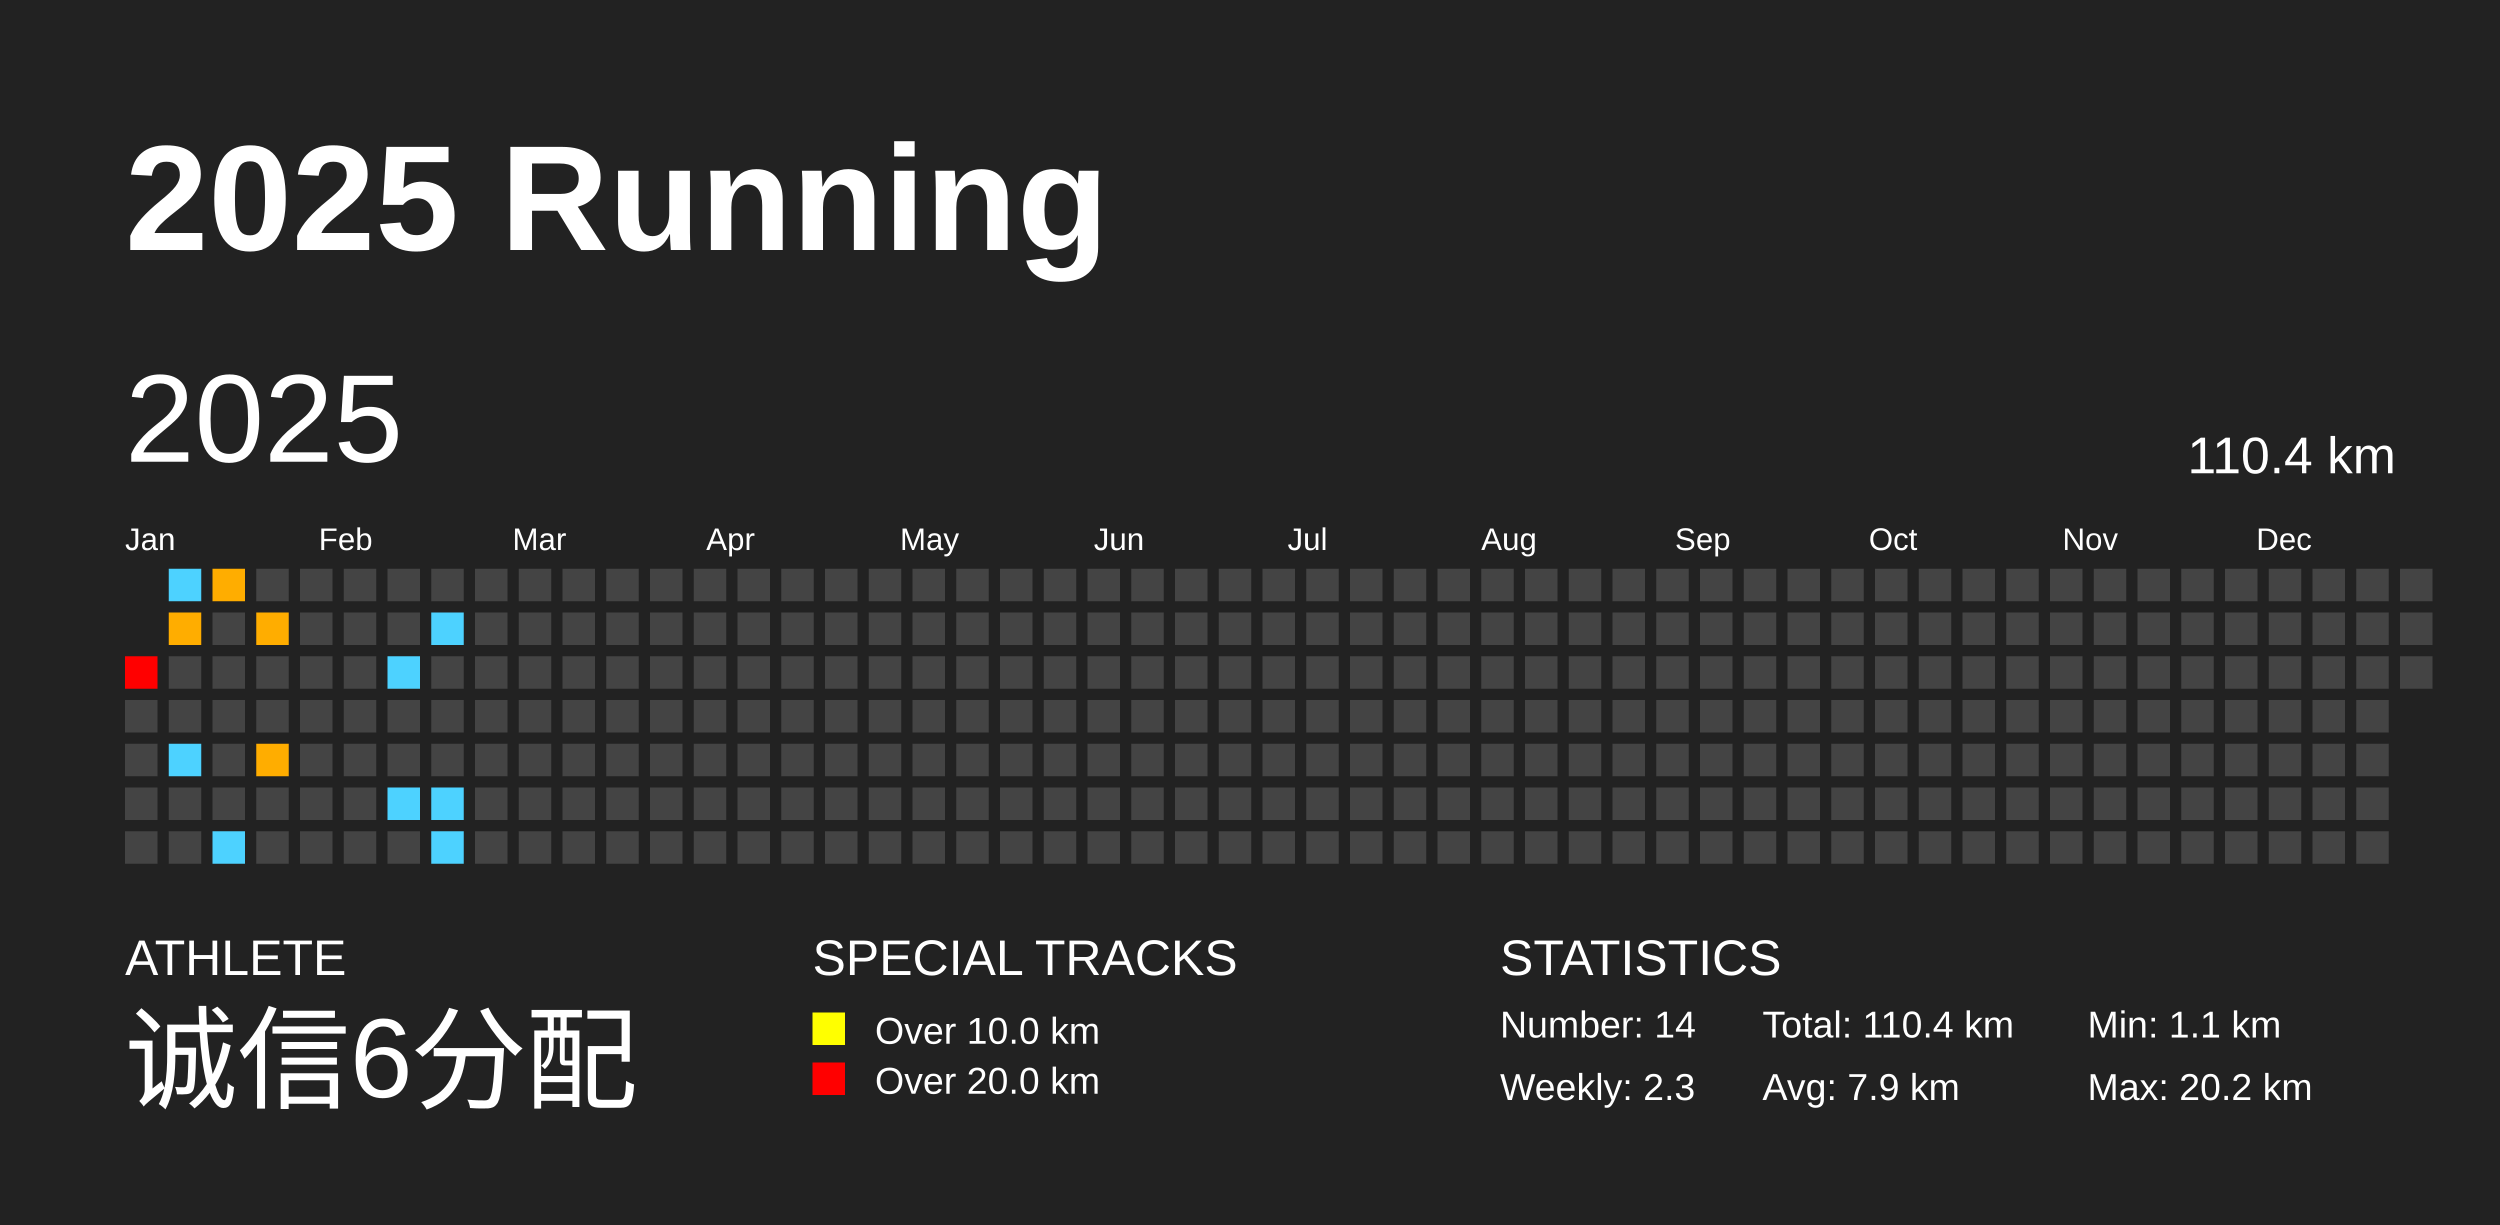
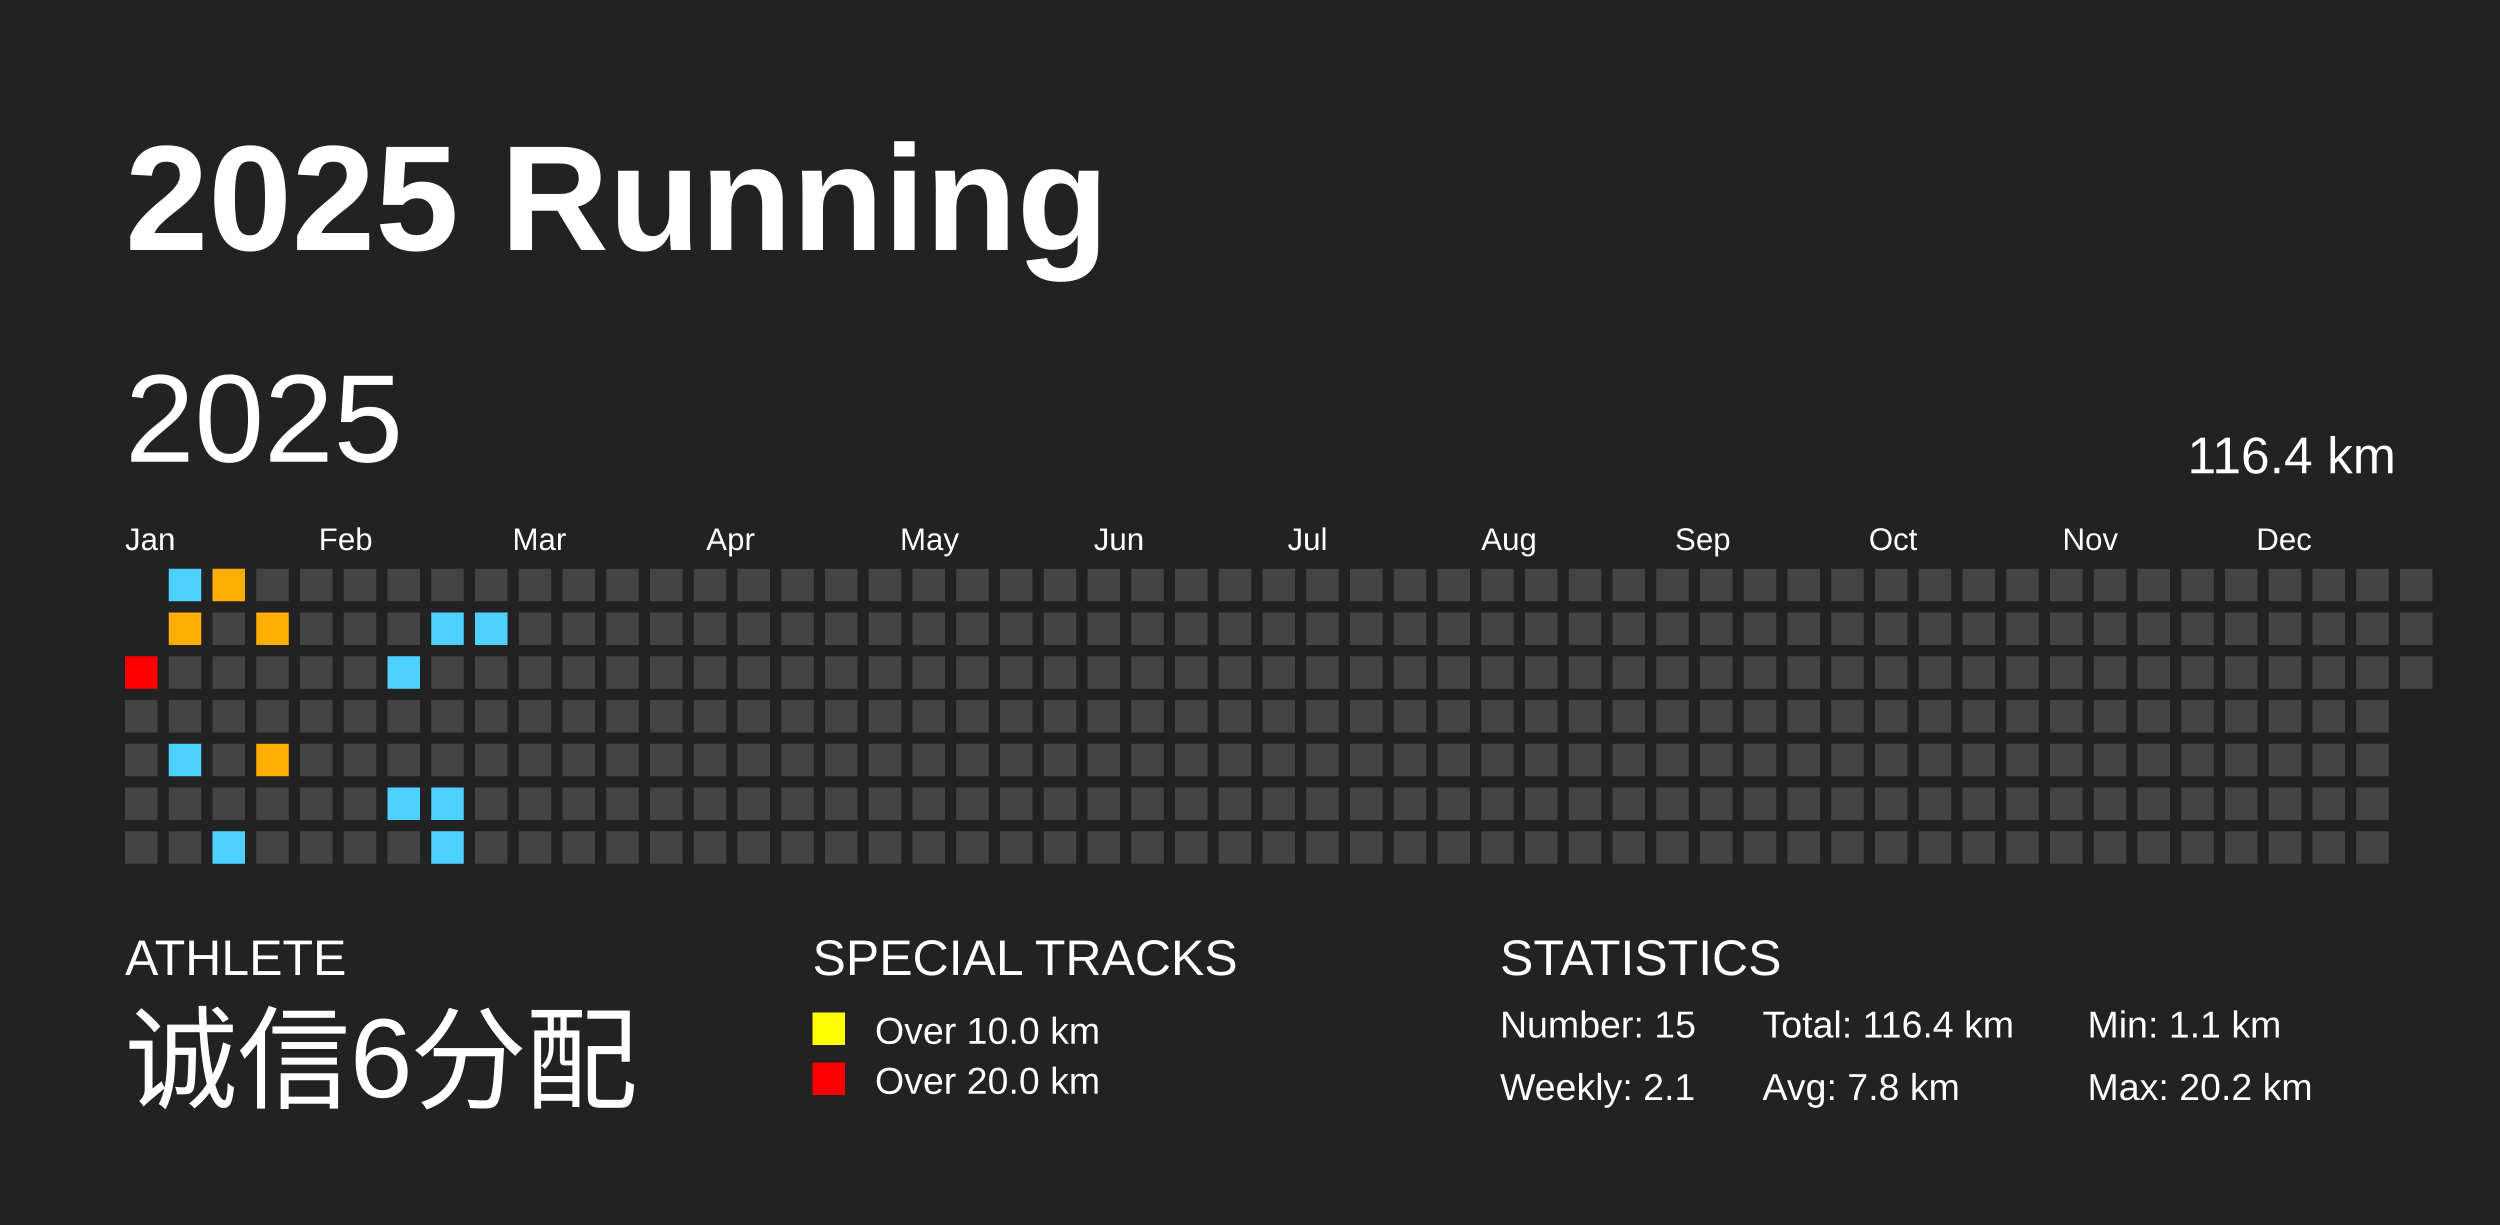
<svg xmlns="http://www.w3.org/2000/svg" baseProfile="full" height="98mm" version="1.1" viewBox="0,0,200,98" width="200mm">
  <defs />
  <rect fill="#222222" height="98" width="200" x="0" y="0" />
  <text fill="#FFFFFF" style="font-size:12px; font-family:Arial; font-weight:bold;" x="10" y="20">2025 Running</text>
  <text fill="#FFFFFF" style="font-size:4px; font-family:Arial" x="10" y="78">ATHLETE</text>
  <text fill="#FFFFFF" style="font-size:9px; font-family:Arial" x="10" y="88">诚信6分配</text>
  <text fill="#FFFFFF" style="font-size:4px; font-family:Arial" x="65" y="78">SPECIAL TRACKS</text>
  <rect fill="yellow" height="2.6" width="2.6" x="65" y="81" />
  <text fill="#FFFFFF" style="font-size:3px; font-family:Arial" x="70" y="83.5">Over 10.0 km</text>
  <rect fill="red" height="2.6" width="2.6" x="65" y="85" />
  <text fill="#FFFFFF" style="font-size:3px; font-family:Arial" x="70" y="87.5">Over 20.0 km</text>
  <text fill="#FFFFFF" style="font-size:4px; font-family:Arial" x="120" y="78">STATISTICS</text>
-   <text fill="#FFFFFF" style="font-size:3px; font-family:Arial" x="120" y="83">Number: 14</text>
-   <text fill="#FFFFFF" style="font-size:3px; font-family:Arial" x="120" y="88">Weekly: 2.3</text>
-   <text fill="#FFFFFF" style="font-size:3px; font-family:Arial" x="141" y="83">Total: 110.4 km</text>
-   <text fill="#FFFFFF" style="font-size:3px; font-family:Arial" x="141" y="88">Avg: 7.9 km</text>
+   <text fill="#FFFFFF" style="font-size:3px; font-family:Arial" x="120" y="83">Number: 15</text>
+   <text fill="#FFFFFF" style="font-size:3px; font-family:Arial" x="120" y="88">Weekly: 2.1</text>
+   <text fill="#FFFFFF" style="font-size:3px; font-family:Arial" x="141" y="83">Total: 116.4 km</text>
+   <text fill="#FFFFFF" style="font-size:3px; font-family:Arial" x="141" y="88">Avg: 7.8 km</text>
  <text fill="#FFFFFF" style="font-size:3px; font-family:Arial" x="167" y="83">Min: 1.1 km</text>
  <text fill="#FFFFFF" style="font-size:3px; font-family:Arial" x="167" y="88">Max: 20.2 km</text>
  <text dominant-baseline="hanging" fill="#FFFFFF" style="font-size:10.0px; font-family:Arial;" x="10" y="30">2025</text>
-   <text dominant-baseline="hanging" fill="#FFFFFF" style="font-size:4.125px; font-family:Arial;" x="175" y="35">110.4 km</text>
+   <text dominant-baseline="hanging" fill="#FFFFFF" style="font-size:4.125px; font-family:Arial;" x="175" y="35">116.4 km</text>
  <text fill="#FFFFFF" style="font-size:2.5px; font-family:Arial" x="10.0" y="44">Jan</text>
  <text fill="#FFFFFF" style="font-size:2.5px; font-family:Arial" x="25.5" y="44">Feb</text>
  <text fill="#FFFFFF" style="font-size:2.5px; font-family:Arial" x="41.0" y="44">Mar</text>
  <text fill="#FFFFFF" style="font-size:2.5px; font-family:Arial" x="56.5" y="44">Apr</text>
  <text fill="#FFFFFF" style="font-size:2.5px; font-family:Arial" x="72.0" y="44">May</text>
  <text fill="#FFFFFF" style="font-size:2.5px; font-family:Arial" x="87.5" y="44">Jun</text>
  <text fill="#FFFFFF" style="font-size:2.5px; font-family:Arial" x="103.0" y="44">Jul</text>
  <text fill="#FFFFFF" style="font-size:2.5px; font-family:Arial" x="118.5" y="44">Aug</text>
  <text fill="#FFFFFF" style="font-size:2.5px; font-family:Arial" x="134.0" y="44">Sep</text>
  <text fill="#FFFFFF" style="font-size:2.5px; font-family:Arial" x="149.5" y="44">Oct</text>
  <text fill="#FFFFFF" style="font-size:2.5px; font-family:Arial" x="165.0" y="44">Nov</text>
  <text fill="#FFFFFF" style="font-size:2.5px; font-family:Arial" x="180.5" y="44">Dec</text>
  <rect fill="red" height="2.6" width="2.6" x="10.0" y="52.5" />
  <rect fill="#444444" height="2.6" width="2.6" x="10.0" y="56.0" />
  <rect fill="#444444" height="2.6" width="2.6" x="10.0" y="59.5" />
  <rect fill="#444444" height="2.6" width="2.6" x="10.0" y="63.0" />
  <rect fill="#444444" height="2.6" width="2.6" x="10.0" y="66.5" />
  <rect fill="#4dd2ff" height="2.6" width="2.6" x="13.5" y="45.5" />
  <rect fill="#ffad00" height="2.6" width="2.6" x="13.5" y="49.0" />
  <rect fill="#444444" height="2.6" width="2.6" x="13.5" y="52.5" />
  <rect fill="#444444" height="2.6" width="2.6" x="13.5" y="56.0" />
  <rect fill="#4dd2ff" height="2.6" width="2.6" x="13.5" y="59.5" />
  <rect fill="#444444" height="2.6" width="2.6" x="13.5" y="63.0" />
  <rect fill="#444444" height="2.6" width="2.6" x="13.5" y="66.5" />
  <rect fill="#ffad00" height="2.6" width="2.6" x="17.0" y="45.5" />
  <rect fill="#444444" height="2.6" width="2.6" x="17.0" y="49.0" />
  <rect fill="#444444" height="2.6" width="2.6" x="17.0" y="52.5" />
  <rect fill="#444444" height="2.6" width="2.6" x="17.0" y="56.0" />
  <rect fill="#444444" height="2.6" width="2.6" x="17.0" y="59.5" />
  <rect fill="#444444" height="2.6" width="2.6" x="17.0" y="63.0" />
  <rect fill="#4dd2ff" height="2.6" width="2.6" x="17.0" y="66.5" />
  <rect fill="#444444" height="2.6" width="2.6" x="20.5" y="45.5" />
  <rect fill="#ffad00" height="2.6" width="2.6" x="20.5" y="49.0" />
  <rect fill="#444444" height="2.6" width="2.6" x="20.5" y="52.5" />
  <rect fill="#444444" height="2.6" width="2.6" x="20.5" y="56.0" />
  <rect fill="#ffad00" height="2.6" width="2.6" x="20.5" y="59.5" />
  <rect fill="#444444" height="2.6" width="2.6" x="20.5" y="63.0" />
  <rect fill="#444444" height="2.6" width="2.6" x="20.5" y="66.5" />
  <rect fill="#444444" height="2.6" width="2.6" x="24.0" y="45.5" />
  <rect fill="#444444" height="2.6" width="2.6" x="24.0" y="49.0" />
  <rect fill="#444444" height="2.6" width="2.6" x="24.0" y="52.5" />
  <rect fill="#444444" height="2.6" width="2.6" x="24.0" y="56.0" />
  <rect fill="#444444" height="2.6" width="2.6" x="24.0" y="59.5" />
  <rect fill="#444444" height="2.6" width="2.6" x="24.0" y="63.0" />
  <rect fill="#444444" height="2.6" width="2.6" x="24.0" y="66.5" />
  <rect fill="#444444" height="2.6" width="2.6" x="27.5" y="45.5" />
  <rect fill="#444444" height="2.6" width="2.6" x="27.5" y="49.0" />
  <rect fill="#444444" height="2.6" width="2.6" x="27.5" y="52.5" />
  <rect fill="#444444" height="2.6" width="2.6" x="27.5" y="56.0" />
  <rect fill="#444444" height="2.6" width="2.6" x="27.5" y="59.5" />
  <rect fill="#444444" height="2.6" width="2.6" x="27.5" y="63.0" />
  <rect fill="#444444" height="2.6" width="2.6" x="27.5" y="66.5" />
  <rect fill="#444444" height="2.6" width="2.6" x="31.0" y="45.5" />
  <rect fill="#444444" height="2.6" width="2.6" x="31.0" y="49.0" />
  <rect fill="#4dd2ff" height="2.6" width="2.6" x="31.0" y="52.5" />
  <rect fill="#444444" height="2.6" width="2.6" x="31.0" y="56.0" />
  <rect fill="#444444" height="2.6" width="2.6" x="31.0" y="59.5" />
  <rect fill="#4dd2ff" height="2.6" width="2.6" x="31.0" y="63.0" />
  <rect fill="#444444" height="2.6" width="2.6" x="31.0" y="66.5" />
  <rect fill="#444444" height="2.6" width="2.6" x="34.5" y="45.5" />
  <rect fill="#4dd2ff" height="2.6" width="2.6" x="34.5" y="49.0" />
  <rect fill="#444444" height="2.6" width="2.6" x="34.5" y="52.5" />
  <rect fill="#444444" height="2.6" width="2.6" x="34.5" y="56.0" />
  <rect fill="#444444" height="2.6" width="2.6" x="34.5" y="59.5" />
  <rect fill="#4dd2ff" height="2.6" width="2.6" x="34.5" y="63.0" />
  <rect fill="#4dd2ff" height="2.6" width="2.6" x="34.5" y="66.5" />
  <rect fill="#444444" height="2.6" width="2.6" x="38.0" y="45.5" />
-   <rect fill="#444444" height="2.6" width="2.6" x="38.0" y="49.0" />
+   <rect fill="#4dd2ff" height="2.6" width="2.6" x="38.0" y="49.0" />
  <rect fill="#444444" height="2.6" width="2.6" x="38.0" y="52.5" />
  <rect fill="#444444" height="2.6" width="2.6" x="38.0" y="56.0" />
  <rect fill="#444444" height="2.6" width="2.6" x="38.0" y="59.5" />
  <rect fill="#444444" height="2.6" width="2.6" x="38.0" y="63.0" />
  <rect fill="#444444" height="2.6" width="2.6" x="38.0" y="66.5" />
  <rect fill="#444444" height="2.6" width="2.6" x="41.5" y="45.5" />
  <rect fill="#444444" height="2.6" width="2.6" x="41.5" y="49.0" />
  <rect fill="#444444" height="2.6" width="2.6" x="41.5" y="52.5" />
  <rect fill="#444444" height="2.6" width="2.6" x="41.5" y="56.0" />
  <rect fill="#444444" height="2.6" width="2.6" x="41.5" y="59.5" />
  <rect fill="#444444" height="2.6" width="2.6" x="41.5" y="63.0" />
  <rect fill="#444444" height="2.6" width="2.6" x="41.5" y="66.5" />
  <rect fill="#444444" height="2.6" width="2.6" x="45.0" y="45.5" />
  <rect fill="#444444" height="2.6" width="2.6" x="45.0" y="49.0" />
  <rect fill="#444444" height="2.6" width="2.6" x="45.0" y="52.5" />
  <rect fill="#444444" height="2.6" width="2.6" x="45.0" y="56.0" />
  <rect fill="#444444" height="2.6" width="2.6" x="45.0" y="59.5" />
  <rect fill="#444444" height="2.6" width="2.6" x="45.0" y="63.0" />
  <rect fill="#444444" height="2.6" width="2.6" x="45.0" y="66.5" />
  <rect fill="#444444" height="2.6" width="2.6" x="48.5" y="45.5" />
  <rect fill="#444444" height="2.6" width="2.6" x="48.5" y="49.0" />
  <rect fill="#444444" height="2.6" width="2.6" x="48.5" y="52.5" />
  <rect fill="#444444" height="2.6" width="2.6" x="48.5" y="56.0" />
  <rect fill="#444444" height="2.6" width="2.6" x="48.5" y="59.5" />
  <rect fill="#444444" height="2.6" width="2.6" x="48.5" y="63.0" />
  <rect fill="#444444" height="2.6" width="2.6" x="48.5" y="66.5" />
  <rect fill="#444444" height="2.6" width="2.6" x="52.0" y="45.5" />
  <rect fill="#444444" height="2.6" width="2.6" x="52.0" y="49.0" />
  <rect fill="#444444" height="2.6" width="2.6" x="52.0" y="52.5" />
  <rect fill="#444444" height="2.6" width="2.6" x="52.0" y="56.0" />
  <rect fill="#444444" height="2.6" width="2.6" x="52.0" y="59.5" />
  <rect fill="#444444" height="2.6" width="2.6" x="52.0" y="63.0" />
  <rect fill="#444444" height="2.6" width="2.6" x="52.0" y="66.5" />
  <rect fill="#444444" height="2.6" width="2.6" x="55.5" y="45.5" />
  <rect fill="#444444" height="2.6" width="2.6" x="55.5" y="49.0" />
  <rect fill="#444444" height="2.6" width="2.6" x="55.5" y="52.5" />
  <rect fill="#444444" height="2.6" width="2.6" x="55.5" y="56.0" />
  <rect fill="#444444" height="2.6" width="2.6" x="55.5" y="59.5" />
  <rect fill="#444444" height="2.6" width="2.6" x="55.5" y="63.0" />
  <rect fill="#444444" height="2.6" width="2.6" x="55.5" y="66.5" />
  <rect fill="#444444" height="2.6" width="2.6" x="59.0" y="45.5" />
  <rect fill="#444444" height="2.6" width="2.6" x="59.0" y="49.0" />
  <rect fill="#444444" height="2.6" width="2.6" x="59.0" y="52.5" />
  <rect fill="#444444" height="2.6" width="2.6" x="59.0" y="56.0" />
  <rect fill="#444444" height="2.6" width="2.6" x="59.0" y="59.5" />
  <rect fill="#444444" height="2.6" width="2.6" x="59.0" y="63.0" />
  <rect fill="#444444" height="2.6" width="2.6" x="59.0" y="66.5" />
  <rect fill="#444444" height="2.6" width="2.6" x="62.5" y="45.5" />
  <rect fill="#444444" height="2.6" width="2.6" x="62.5" y="49.0" />
  <rect fill="#444444" height="2.6" width="2.6" x="62.5" y="52.5" />
  <rect fill="#444444" height="2.6" width="2.6" x="62.5" y="56.0" />
  <rect fill="#444444" height="2.6" width="2.6" x="62.5" y="59.5" />
  <rect fill="#444444" height="2.6" width="2.6" x="62.5" y="63.0" />
  <rect fill="#444444" height="2.6" width="2.6" x="62.5" y="66.5" />
  <rect fill="#444444" height="2.6" width="2.6" x="66.0" y="45.5" />
  <rect fill="#444444" height="2.6" width="2.6" x="66.0" y="49.0" />
  <rect fill="#444444" height="2.6" width="2.6" x="66.0" y="52.5" />
  <rect fill="#444444" height="2.6" width="2.6" x="66.0" y="56.0" />
  <rect fill="#444444" height="2.6" width="2.6" x="66.0" y="59.5" />
  <rect fill="#444444" height="2.6" width="2.6" x="66.0" y="63.0" />
  <rect fill="#444444" height="2.6" width="2.6" x="66.0" y="66.5" />
  <rect fill="#444444" height="2.6" width="2.6" x="69.5" y="45.5" />
  <rect fill="#444444" height="2.6" width="2.6" x="69.5" y="49.0" />
  <rect fill="#444444" height="2.6" width="2.6" x="69.5" y="52.5" />
  <rect fill="#444444" height="2.6" width="2.6" x="69.5" y="56.0" />
  <rect fill="#444444" height="2.6" width="2.6" x="69.5" y="59.5" />
  <rect fill="#444444" height="2.6" width="2.6" x="69.5" y="63.0" />
  <rect fill="#444444" height="2.6" width="2.6" x="69.5" y="66.5" />
  <rect fill="#444444" height="2.6" width="2.6" x="73.0" y="45.5" />
  <rect fill="#444444" height="2.6" width="2.6" x="73.0" y="49.0" />
  <rect fill="#444444" height="2.6" width="2.6" x="73.0" y="52.5" />
  <rect fill="#444444" height="2.6" width="2.6" x="73.0" y="56.0" />
  <rect fill="#444444" height="2.6" width="2.6" x="73.0" y="59.5" />
  <rect fill="#444444" height="2.6" width="2.6" x="73.0" y="63.0" />
  <rect fill="#444444" height="2.6" width="2.6" x="73.0" y="66.5" />
  <rect fill="#444444" height="2.6" width="2.6" x="76.5" y="45.5" />
  <rect fill="#444444" height="2.6" width="2.6" x="76.5" y="49.0" />
  <rect fill="#444444" height="2.6" width="2.6" x="76.5" y="52.5" />
  <rect fill="#444444" height="2.6" width="2.6" x="76.5" y="56.0" />
  <rect fill="#444444" height="2.6" width="2.6" x="76.5" y="59.5" />
  <rect fill="#444444" height="2.6" width="2.6" x="76.5" y="63.0" />
  <rect fill="#444444" height="2.6" width="2.6" x="76.5" y="66.5" />
  <rect fill="#444444" height="2.6" width="2.6" x="80.0" y="45.5" />
  <rect fill="#444444" height="2.6" width="2.6" x="80.0" y="49.0" />
  <rect fill="#444444" height="2.6" width="2.6" x="80.0" y="52.5" />
  <rect fill="#444444" height="2.6" width="2.6" x="80.0" y="56.0" />
  <rect fill="#444444" height="2.6" width="2.6" x="80.0" y="59.5" />
  <rect fill="#444444" height="2.6" width="2.6" x="80.0" y="63.0" />
  <rect fill="#444444" height="2.6" width="2.6" x="80.0" y="66.5" />
  <rect fill="#444444" height="2.6" width="2.6" x="83.5" y="45.5" />
  <rect fill="#444444" height="2.6" width="2.6" x="83.5" y="49.0" />
  <rect fill="#444444" height="2.6" width="2.6" x="83.5" y="52.5" />
  <rect fill="#444444" height="2.6" width="2.6" x="83.5" y="56.0" />
  <rect fill="#444444" height="2.6" width="2.6" x="83.5" y="59.5" />
  <rect fill="#444444" height="2.6" width="2.6" x="83.5" y="63.0" />
  <rect fill="#444444" height="2.6" width="2.6" x="83.5" y="66.5" />
  <rect fill="#444444" height="2.6" width="2.6" x="87.0" y="45.5" />
  <rect fill="#444444" height="2.6" width="2.6" x="87.0" y="49.0" />
  <rect fill="#444444" height="2.6" width="2.6" x="87.0" y="52.5" />
  <rect fill="#444444" height="2.6" width="2.6" x="87.0" y="56.0" />
  <rect fill="#444444" height="2.6" width="2.6" x="87.0" y="59.5" />
  <rect fill="#444444" height="2.6" width="2.6" x="87.0" y="63.0" />
  <rect fill="#444444" height="2.6" width="2.6" x="87.0" y="66.5" />
  <rect fill="#444444" height="2.6" width="2.6" x="90.5" y="45.5" />
  <rect fill="#444444" height="2.6" width="2.6" x="90.5" y="49.0" />
  <rect fill="#444444" height="2.6" width="2.6" x="90.5" y="52.5" />
  <rect fill="#444444" height="2.6" width="2.6" x="90.5" y="56.0" />
  <rect fill="#444444" height="2.6" width="2.6" x="90.5" y="59.5" />
  <rect fill="#444444" height="2.6" width="2.6" x="90.5" y="63.0" />
  <rect fill="#444444" height="2.6" width="2.6" x="90.5" y="66.5" />
  <rect fill="#444444" height="2.6" width="2.6" x="94.0" y="45.5" />
  <rect fill="#444444" height="2.6" width="2.6" x="94.0" y="49.0" />
  <rect fill="#444444" height="2.6" width="2.6" x="94.0" y="52.5" />
  <rect fill="#444444" height="2.6" width="2.6" x="94.0" y="56.0" />
  <rect fill="#444444" height="2.6" width="2.6" x="94.0" y="59.5" />
  <rect fill="#444444" height="2.6" width="2.6" x="94.0" y="63.0" />
  <rect fill="#444444" height="2.6" width="2.6" x="94.0" y="66.5" />
  <rect fill="#444444" height="2.6" width="2.6" x="97.5" y="45.5" />
  <rect fill="#444444" height="2.6" width="2.6" x="97.5" y="49.0" />
  <rect fill="#444444" height="2.6" width="2.6" x="97.5" y="52.5" />
  <rect fill="#444444" height="2.6" width="2.6" x="97.5" y="56.0" />
  <rect fill="#444444" height="2.6" width="2.6" x="97.5" y="59.5" />
  <rect fill="#444444" height="2.6" width="2.6" x="97.5" y="63.0" />
  <rect fill="#444444" height="2.6" width="2.6" x="97.5" y="66.5" />
  <rect fill="#444444" height="2.6" width="2.6" x="101.0" y="45.5" />
  <rect fill="#444444" height="2.6" width="2.6" x="101.0" y="49.0" />
  <rect fill="#444444" height="2.6" width="2.6" x="101.0" y="52.5" />
  <rect fill="#444444" height="2.6" width="2.6" x="101.0" y="56.0" />
  <rect fill="#444444" height="2.6" width="2.6" x="101.0" y="59.5" />
  <rect fill="#444444" height="2.6" width="2.6" x="101.0" y="63.0" />
  <rect fill="#444444" height="2.6" width="2.6" x="101.0" y="66.5" />
  <rect fill="#444444" height="2.6" width="2.6" x="104.5" y="45.5" />
  <rect fill="#444444" height="2.6" width="2.6" x="104.5" y="49.0" />
  <rect fill="#444444" height="2.6" width="2.6" x="104.5" y="52.5" />
  <rect fill="#444444" height="2.6" width="2.6" x="104.5" y="56.0" />
  <rect fill="#444444" height="2.6" width="2.6" x="104.5" y="59.5" />
  <rect fill="#444444" height="2.6" width="2.6" x="104.5" y="63.0" />
  <rect fill="#444444" height="2.6" width="2.6" x="104.5" y="66.5" />
  <rect fill="#444444" height="2.6" width="2.6" x="108.0" y="45.5" />
  <rect fill="#444444" height="2.6" width="2.6" x="108.0" y="49.0" />
  <rect fill="#444444" height="2.6" width="2.6" x="108.0" y="52.5" />
  <rect fill="#444444" height="2.6" width="2.6" x="108.0" y="56.0" />
  <rect fill="#444444" height="2.6" width="2.6" x="108.0" y="59.5" />
  <rect fill="#444444" height="2.6" width="2.6" x="108.0" y="63.0" />
  <rect fill="#444444" height="2.6" width="2.6" x="108.0" y="66.5" />
  <rect fill="#444444" height="2.6" width="2.6" x="111.5" y="45.5" />
  <rect fill="#444444" height="2.6" width="2.6" x="111.5" y="49.0" />
  <rect fill="#444444" height="2.6" width="2.6" x="111.5" y="52.5" />
  <rect fill="#444444" height="2.6" width="2.6" x="111.5" y="56.0" />
  <rect fill="#444444" height="2.6" width="2.6" x="111.5" y="59.5" />
  <rect fill="#444444" height="2.6" width="2.6" x="111.5" y="63.0" />
  <rect fill="#444444" height="2.6" width="2.6" x="111.5" y="66.5" />
  <rect fill="#444444" height="2.6" width="2.6" x="115.0" y="45.5" />
  <rect fill="#444444" height="2.6" width="2.6" x="115.0" y="49.0" />
  <rect fill="#444444" height="2.6" width="2.6" x="115.0" y="52.5" />
  <rect fill="#444444" height="2.6" width="2.6" x="115.0" y="56.0" />
  <rect fill="#444444" height="2.6" width="2.6" x="115.0" y="59.5" />
  <rect fill="#444444" height="2.6" width="2.6" x="115.0" y="63.0" />
  <rect fill="#444444" height="2.6" width="2.6" x="115.0" y="66.5" />
  <rect fill="#444444" height="2.6" width="2.6" x="118.5" y="45.5" />
  <rect fill="#444444" height="2.6" width="2.6" x="118.5" y="49.0" />
  <rect fill="#444444" height="2.6" width="2.6" x="118.5" y="52.5" />
  <rect fill="#444444" height="2.6" width="2.6" x="118.5" y="56.0" />
  <rect fill="#444444" height="2.6" width="2.6" x="118.5" y="59.5" />
  <rect fill="#444444" height="2.6" width="2.6" x="118.5" y="63.0" />
  <rect fill="#444444" height="2.6" width="2.6" x="118.5" y="66.5" />
  <rect fill="#444444" height="2.6" width="2.6" x="122.0" y="45.5" />
  <rect fill="#444444" height="2.6" width="2.6" x="122.0" y="49.0" />
  <rect fill="#444444" height="2.6" width="2.6" x="122.0" y="52.5" />
  <rect fill="#444444" height="2.6" width="2.6" x="122.0" y="56.0" />
  <rect fill="#444444" height="2.6" width="2.6" x="122.0" y="59.5" />
  <rect fill="#444444" height="2.6" width="2.6" x="122.0" y="63.0" />
  <rect fill="#444444" height="2.6" width="2.6" x="122.0" y="66.5" />
  <rect fill="#444444" height="2.6" width="2.6" x="125.5" y="45.5" />
  <rect fill="#444444" height="2.6" width="2.6" x="125.5" y="49.0" />
  <rect fill="#444444" height="2.6" width="2.6" x="125.5" y="52.5" />
  <rect fill="#444444" height="2.6" width="2.6" x="125.5" y="56.0" />
  <rect fill="#444444" height="2.6" width="2.6" x="125.5" y="59.5" />
  <rect fill="#444444" height="2.6" width="2.6" x="125.5" y="63.0" />
  <rect fill="#444444" height="2.6" width="2.6" x="125.5" y="66.5" />
  <rect fill="#444444" height="2.6" width="2.6" x="129.0" y="45.5" />
  <rect fill="#444444" height="2.6" width="2.6" x="129.0" y="49.0" />
  <rect fill="#444444" height="2.6" width="2.6" x="129.0" y="52.5" />
  <rect fill="#444444" height="2.6" width="2.6" x="129.0" y="56.0" />
  <rect fill="#444444" height="2.6" width="2.6" x="129.0" y="59.5" />
  <rect fill="#444444" height="2.6" width="2.6" x="129.0" y="63.0" />
  <rect fill="#444444" height="2.6" width="2.6" x="129.0" y="66.5" />
  <rect fill="#444444" height="2.6" width="2.6" x="132.5" y="45.5" />
  <rect fill="#444444" height="2.6" width="2.6" x="132.5" y="49.0" />
  <rect fill="#444444" height="2.6" width="2.6" x="132.5" y="52.5" />
  <rect fill="#444444" height="2.6" width="2.6" x="132.5" y="56.0" />
  <rect fill="#444444" height="2.6" width="2.6" x="132.5" y="59.5" />
  <rect fill="#444444" height="2.6" width="2.6" x="132.5" y="63.0" />
  <rect fill="#444444" height="2.6" width="2.6" x="132.5" y="66.5" />
  <rect fill="#444444" height="2.6" width="2.6" x="136.0" y="45.5" />
  <rect fill="#444444" height="2.6" width="2.6" x="136.0" y="49.0" />
  <rect fill="#444444" height="2.6" width="2.6" x="136.0" y="52.5" />
  <rect fill="#444444" height="2.6" width="2.6" x="136.0" y="56.0" />
  <rect fill="#444444" height="2.6" width="2.6" x="136.0" y="59.5" />
  <rect fill="#444444" height="2.6" width="2.6" x="136.0" y="63.0" />
  <rect fill="#444444" height="2.6" width="2.6" x="136.0" y="66.5" />
  <rect fill="#444444" height="2.6" width="2.6" x="139.5" y="45.5" />
  <rect fill="#444444" height="2.6" width="2.6" x="139.5" y="49.0" />
  <rect fill="#444444" height="2.6" width="2.6" x="139.5" y="52.5" />
  <rect fill="#444444" height="2.6" width="2.6" x="139.5" y="56.0" />
  <rect fill="#444444" height="2.6" width="2.6" x="139.5" y="59.5" />
  <rect fill="#444444" height="2.6" width="2.6" x="139.5" y="63.0" />
  <rect fill="#444444" height="2.6" width="2.6" x="139.5" y="66.5" />
  <rect fill="#444444" height="2.6" width="2.6" x="143.0" y="45.5" />
  <rect fill="#444444" height="2.6" width="2.6" x="143.0" y="49.0" />
  <rect fill="#444444" height="2.6" width="2.6" x="143.0" y="52.5" />
  <rect fill="#444444" height="2.6" width="2.6" x="143.0" y="56.0" />
  <rect fill="#444444" height="2.6" width="2.6" x="143.0" y="59.5" />
  <rect fill="#444444" height="2.6" width="2.6" x="143.0" y="63.0" />
  <rect fill="#444444" height="2.6" width="2.6" x="143.0" y="66.5" />
  <rect fill="#444444" height="2.6" width="2.6" x="146.5" y="45.5" />
  <rect fill="#444444" height="2.6" width="2.6" x="146.5" y="49.0" />
  <rect fill="#444444" height="2.6" width="2.6" x="146.5" y="52.5" />
  <rect fill="#444444" height="2.6" width="2.6" x="146.5" y="56.0" />
  <rect fill="#444444" height="2.6" width="2.6" x="146.5" y="59.5" />
  <rect fill="#444444" height="2.6" width="2.6" x="146.5" y="63.0" />
  <rect fill="#444444" height="2.6" width="2.6" x="146.5" y="66.5" />
  <rect fill="#444444" height="2.6" width="2.6" x="150.0" y="45.5" />
  <rect fill="#444444" height="2.6" width="2.6" x="150.0" y="49.0" />
  <rect fill="#444444" height="2.6" width="2.6" x="150.0" y="52.5" />
  <rect fill="#444444" height="2.6" width="2.6" x="150.0" y="56.0" />
  <rect fill="#444444" height="2.6" width="2.6" x="150.0" y="59.5" />
  <rect fill="#444444" height="2.6" width="2.6" x="150.0" y="63.0" />
  <rect fill="#444444" height="2.6" width="2.6" x="150.0" y="66.5" />
  <rect fill="#444444" height="2.6" width="2.6" x="153.5" y="45.5" />
  <rect fill="#444444" height="2.6" width="2.6" x="153.5" y="49.0" />
  <rect fill="#444444" height="2.6" width="2.6" x="153.5" y="52.5" />
  <rect fill="#444444" height="2.6" width="2.6" x="153.5" y="56.0" />
  <rect fill="#444444" height="2.6" width="2.6" x="153.5" y="59.5" />
  <rect fill="#444444" height="2.6" width="2.6" x="153.5" y="63.0" />
  <rect fill="#444444" height="2.6" width="2.6" x="153.5" y="66.5" />
  <rect fill="#444444" height="2.6" width="2.6" x="157.0" y="45.5" />
  <rect fill="#444444" height="2.6" width="2.6" x="157.0" y="49.0" />
  <rect fill="#444444" height="2.6" width="2.6" x="157.0" y="52.5" />
  <rect fill="#444444" height="2.6" width="2.6" x="157.0" y="56.0" />
  <rect fill="#444444" height="2.6" width="2.6" x="157.0" y="59.5" />
  <rect fill="#444444" height="2.6" width="2.6" x="157.0" y="63.0" />
  <rect fill="#444444" height="2.6" width="2.6" x="157.0" y="66.5" />
  <rect fill="#444444" height="2.6" width="2.6" x="160.5" y="45.5" />
  <rect fill="#444444" height="2.6" width="2.6" x="160.5" y="49.0" />
  <rect fill="#444444" height="2.6" width="2.6" x="160.5" y="52.5" />
  <rect fill="#444444" height="2.6" width="2.6" x="160.5" y="56.0" />
  <rect fill="#444444" height="2.6" width="2.6" x="160.5" y="59.5" />
  <rect fill="#444444" height="2.6" width="2.6" x="160.5" y="63.0" />
  <rect fill="#444444" height="2.6" width="2.6" x="160.5" y="66.5" />
  <rect fill="#444444" height="2.6" width="2.6" x="164.0" y="45.5" />
  <rect fill="#444444" height="2.6" width="2.6" x="164.0" y="49.0" />
  <rect fill="#444444" height="2.6" width="2.6" x="164.0" y="52.5" />
  <rect fill="#444444" height="2.6" width="2.6" x="164.0" y="56.0" />
  <rect fill="#444444" height="2.6" width="2.6" x="164.0" y="59.5" />
  <rect fill="#444444" height="2.6" width="2.6" x="164.0" y="63.0" />
  <rect fill="#444444" height="2.6" width="2.6" x="164.0" y="66.5" />
  <rect fill="#444444" height="2.6" width="2.6" x="167.5" y="45.5" />
  <rect fill="#444444" height="2.6" width="2.6" x="167.5" y="49.0" />
  <rect fill="#444444" height="2.6" width="2.6" x="167.5" y="52.5" />
  <rect fill="#444444" height="2.6" width="2.6" x="167.5" y="56.0" />
  <rect fill="#444444" height="2.6" width="2.6" x="167.5" y="59.5" />
  <rect fill="#444444" height="2.6" width="2.6" x="167.5" y="63.0" />
  <rect fill="#444444" height="2.6" width="2.6" x="167.5" y="66.5" />
  <rect fill="#444444" height="2.6" width="2.6" x="171.0" y="45.5" />
  <rect fill="#444444" height="2.6" width="2.6" x="171.0" y="49.0" />
  <rect fill="#444444" height="2.6" width="2.6" x="171.0" y="52.5" />
  <rect fill="#444444" height="2.6" width="2.6" x="171.0" y="56.0" />
  <rect fill="#444444" height="2.6" width="2.6" x="171.0" y="59.5" />
  <rect fill="#444444" height="2.6" width="2.6" x="171.0" y="63.0" />
  <rect fill="#444444" height="2.6" width="2.6" x="171.0" y="66.5" />
  <rect fill="#444444" height="2.6" width="2.6" x="174.5" y="45.5" />
  <rect fill="#444444" height="2.6" width="2.6" x="174.5" y="49.0" />
  <rect fill="#444444" height="2.6" width="2.6" x="174.5" y="52.5" />
  <rect fill="#444444" height="2.6" width="2.6" x="174.5" y="56.0" />
  <rect fill="#444444" height="2.6" width="2.6" x="174.5" y="59.5" />
  <rect fill="#444444" height="2.6" width="2.6" x="174.5" y="63.0" />
  <rect fill="#444444" height="2.6" width="2.6" x="174.5" y="66.5" />
  <rect fill="#444444" height="2.6" width="2.6" x="178.0" y="45.5" />
  <rect fill="#444444" height="2.6" width="2.6" x="178.0" y="49.0" />
  <rect fill="#444444" height="2.6" width="2.6" x="178.0" y="52.5" />
  <rect fill="#444444" height="2.6" width="2.6" x="178.0" y="56.0" />
  <rect fill="#444444" height="2.6" width="2.6" x="178.0" y="59.5" />
  <rect fill="#444444" height="2.6" width="2.6" x="178.0" y="63.0" />
  <rect fill="#444444" height="2.6" width="2.6" x="178.0" y="66.5" />
  <rect fill="#444444" height="2.6" width="2.6" x="181.5" y="45.5" />
  <rect fill="#444444" height="2.6" width="2.6" x="181.5" y="49.0" />
  <rect fill="#444444" height="2.6" width="2.6" x="181.5" y="52.5" />
  <rect fill="#444444" height="2.6" width="2.6" x="181.5" y="56.0" />
  <rect fill="#444444" height="2.6" width="2.6" x="181.5" y="59.5" />
  <rect fill="#444444" height="2.6" width="2.6" x="181.5" y="63.0" />
  <rect fill="#444444" height="2.6" width="2.6" x="181.5" y="66.5" />
  <rect fill="#444444" height="2.6" width="2.6" x="185.0" y="45.5" />
  <rect fill="#444444" height="2.6" width="2.6" x="185.0" y="49.0" />
  <rect fill="#444444" height="2.6" width="2.6" x="185.0" y="52.5" />
  <rect fill="#444444" height="2.6" width="2.6" x="185.0" y="56.0" />
  <rect fill="#444444" height="2.6" width="2.6" x="185.0" y="59.5" />
  <rect fill="#444444" height="2.6" width="2.6" x="185.0" y="63.0" />
  <rect fill="#444444" height="2.6" width="2.6" x="185.0" y="66.5" />
  <rect fill="#444444" height="2.6" width="2.6" x="188.5" y="45.5" />
  <rect fill="#444444" height="2.6" width="2.6" x="188.5" y="49.0" />
  <rect fill="#444444" height="2.6" width="2.6" x="188.5" y="52.5" />
  <rect fill="#444444" height="2.6" width="2.6" x="188.5" y="56.0" />
  <rect fill="#444444" height="2.6" width="2.6" x="188.5" y="59.5" />
  <rect fill="#444444" height="2.6" width="2.6" x="188.5" y="63.0" />
  <rect fill="#444444" height="2.6" width="2.6" x="188.5" y="66.5" />
  <rect fill="#444444" height="2.6" width="2.6" x="192.0" y="45.5" />
  <rect fill="#444444" height="2.6" width="2.6" x="192.0" y="49.0" />
  <rect fill="#444444" height="2.6" width="2.6" x="192.0" y="52.5" />
</svg>
